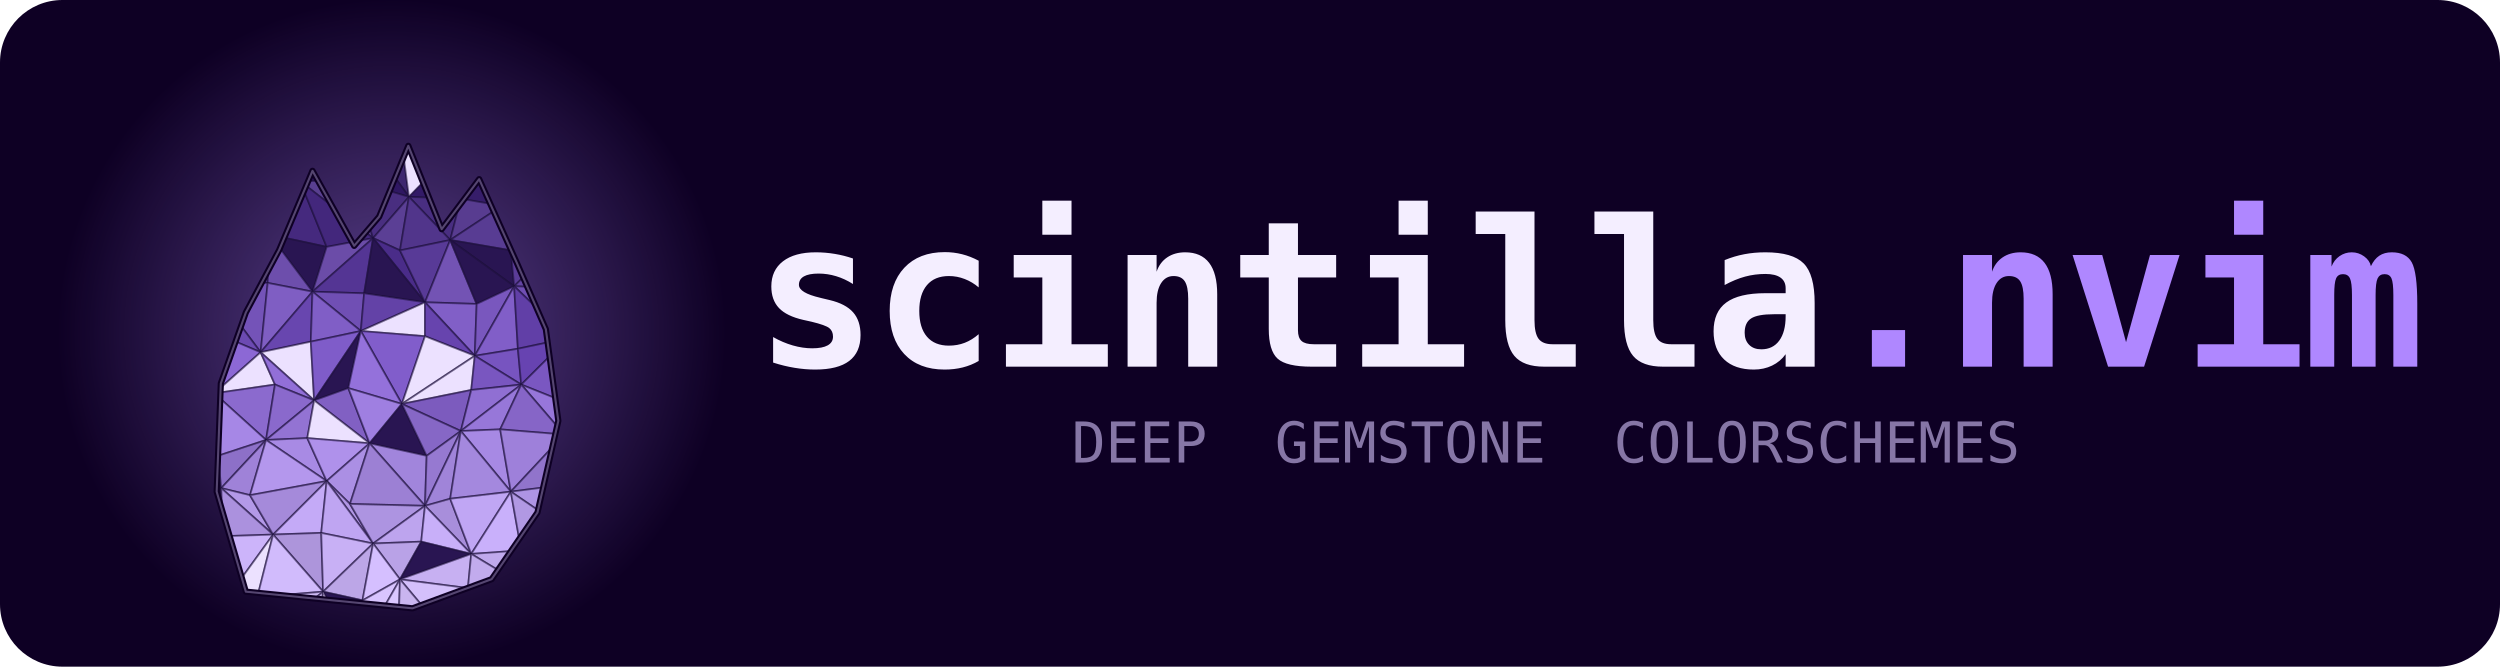
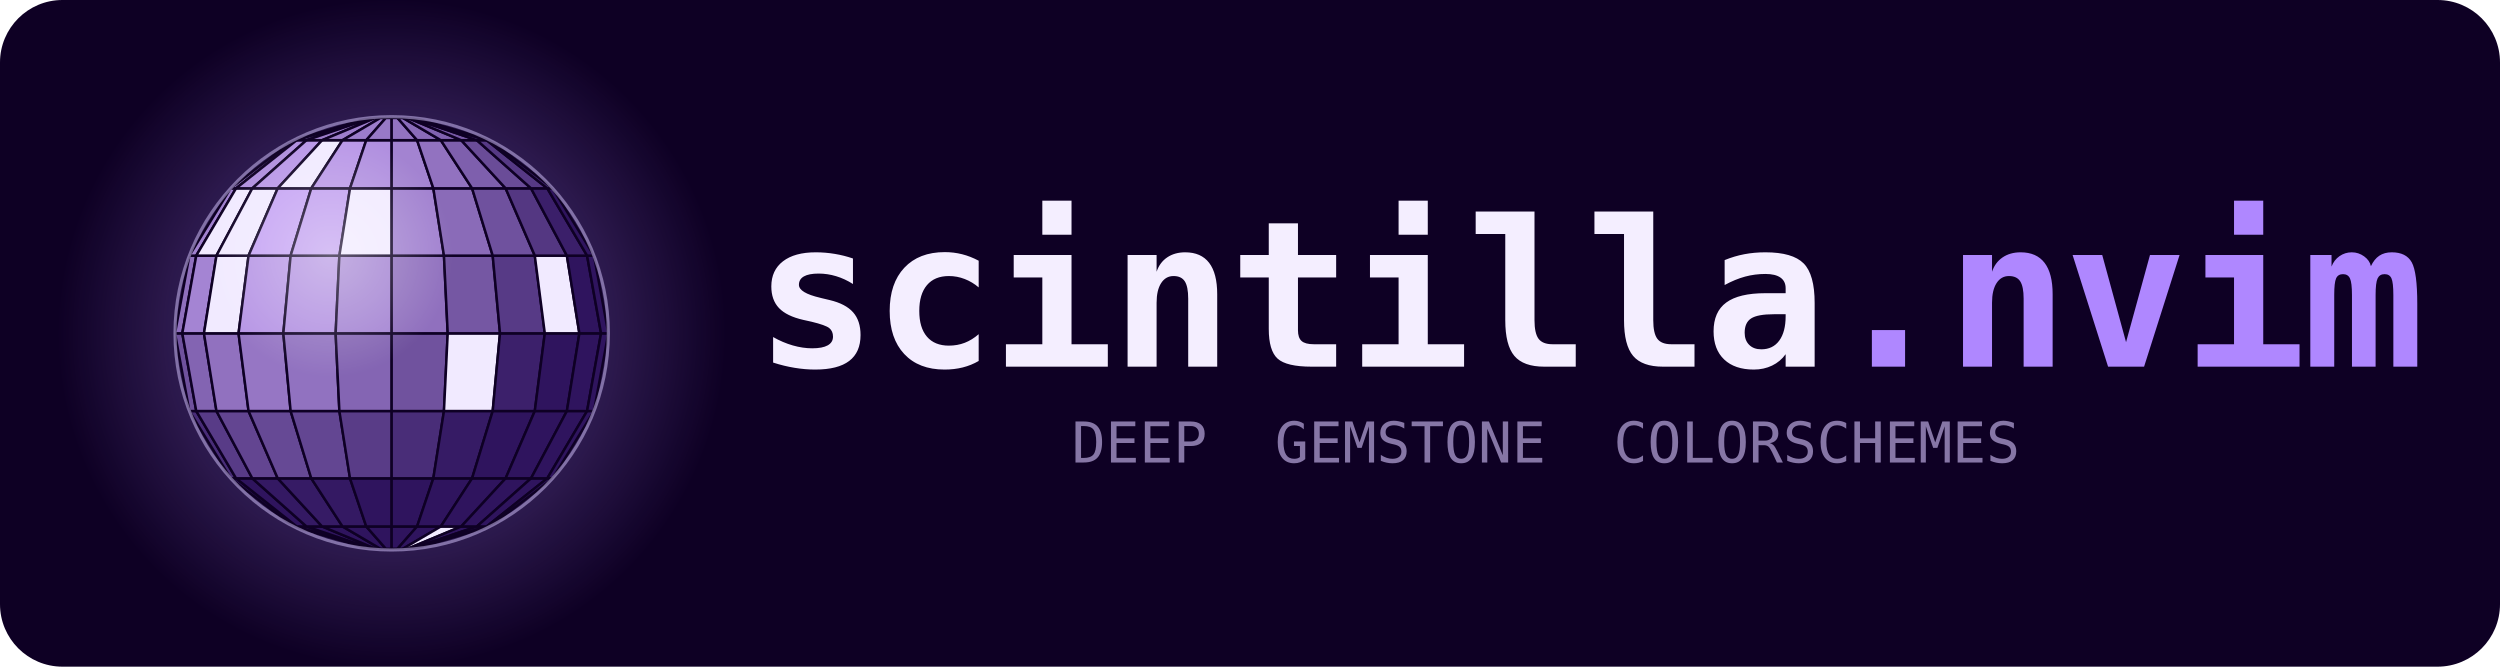
<svg xmlns="http://www.w3.org/2000/svg" viewBox="0 0 1200 320" width="1200" height="320" font-family="ui-monospace, 'SF Mono', 'JetBrains Mono', Menlo, monospace">
  <defs>
    <radialGradient id="glow" cx="0.5" cy="0.5" r="0.5">
-       <stop offset="0" stop-color="#af87ff" stop-opacity="0.5" />
+       <stop offset="0" stop-color="#af87ff" stop-opacity="0.55" />
      <stop offset="1" stop-color="#af87ff" stop-opacity="0" />
    </radialGradient>
-     <clipPath id="mass">
-       <polygon points="40,284 26,236 28,184 40,150 56,120 72,82 92,118 104,104 118,70 134,110 152,86 170,126 184,158 190,202 180,246 158,278 120,292 80,288" />
+     <radialGradient id="sheen" cx="0.36" cy="0.32" r="0.7">
+       <stop offset="0" stop-color="#ffffff" stop-opacity="0.35" />
+       <stop offset="0.4" stop-color="#ffffff" stop-opacity="0" />
+     </radialGradient>
+     <clipPath id="ball">
+       <circle cx="110" cy="160" r="104" />
    </clipPath>
  </defs>
  <rect width="1200" height="320" rx="30" fill="#0e0024" />
  <g transform="translate(78,0)">
    <circle cx="110" cy="160" r="160" fill="url(#glow)" />
-     <g clip-path="url(#mass)" stroke="#1c0f3a" stroke-width="0.9" stroke-linejoin="round" stroke-opacity="0.55">
-       <polygon points="17.2,61.2 53.1,74.8 18.9,90.3" fill="#ece1ff" />
-       <polygon points="53.1,74.8 41.2,86.0 18.9,90.3" fill="#533a86" />
-       <polygon points="53.1,74.8 73.7,68.0 66.0,86.9" fill="#3c236d" />
-       <polygon points="53.1,74.8 66.0,86.9 41.2,86.0" fill="#543c87" />
-       <polygon points="73.7,68.0 94.3,61.2 66.0,86.9" fill="#3b236b" />
-       <polygon points="94.3,61.2 92.6,86.9 66.0,86.9" fill="#2c135d" />
-       <polygon points="94.3,61.2 114.9,68.8 118.3,94.5" fill="#3e276f" />
-       <polygon points="94.3,61.2 118.3,94.5 92.6,86.9" fill="#2f1762" />
-       <polygon points="114.9,68.8 149.9,62.0 118.3,94.5" fill="#ece1ff" />
-       <polygon points="149.9,62.0 143.2,95.4 118.3,94.5" fill="#331a67" />
-       <polygon points="149.9,62.0 170.6,69.7 162.9,98.8" fill="#442c75" />
-       <polygon points="149.9,62.0 162.9,98.8 143.2,95.4" fill="#361d6a" />
-       <polygon points="170.6,69.7 191.2,62.9 162.9,98.8" fill="#462e77" />
-       <polygon points="191.2,62.9 187.8,85.2 162.9,98.8" fill="#ece1ff" />
-       <polygon points="191.2,62.9 211.8,70.5 213.4,92.8" fill="#472f78" />
-       <polygon points="191.2,62.9 213.4,92.8 187.8,85.2" fill="#371e69" />
-       <polygon points="18.9,90.3 41.2,86.0 51.4,112.6" fill="#4d3384" />
-       <polygon points="18.9,90.3 51.4,112.6 20.6,120.2" fill="#604499" />
-       <polygon points="41.2,86.0 66.0,86.9 51.4,112.6" fill="#3b2071" />
-       <polygon points="66.0,86.9 78.8,118.5 51.4,112.6" fill="#45297e" />
-       <polygon points="66.0,86.9 92.6,86.9 101.1,114.3" fill="#593f90" />
-       <polygon points="66.0,86.9 101.1,114.3 78.8,118.5" fill="#43277c" />
-       <polygon points="92.6,86.9 118.3,94.5 101.1,114.3" fill="#492e80" />
-       <polygon points="118.3,94.5 114.0,120.2 101.1,114.3" fill="#5b3f95" />
-       <polygon points="118.3,94.5 143.2,95.4 138.1,115.2" fill="#492e81" />
-       <polygon points="118.3,94.5 138.1,115.2 114.0,120.2" fill="#51358b" />
-       <polygon points="143.2,95.4 162.9,98.8 138.1,115.2" fill="#583c90" />
-       <polygon points="162.9,98.8 167.2,120.2 138.1,115.2" fill="#583c93" />
-       <polygon points="162.9,98.8 187.8,85.2 191.2,115.2" fill="#ece1ff" />
-       <polygon points="162.9,98.8 191.2,115.2 167.2,120.2" fill="#664aa1" />
-       <polygon points="187.8,85.2 213.4,92.8 191.2,115.2" fill="#381d6f" />
-       <polygon points="213.4,92.8 218.6,121.1 191.2,115.2" fill="#5b3f95" />
-       <polygon points="20.6,120.2 51.4,112.6 22.3,135.8" fill="#4e308b" />
-       <polygon points="51.4,112.6 50.5,135.8 22.3,135.8" fill="#563795" />
-       <polygon points="51.4,112.6 78.8,118.5 72.0,140.0" fill="#291552" />
-       <polygon points="51.4,112.6 72.0,140.0 50.5,135.8" fill="#6d4eac" />
-       <polygon points="78.8,118.5 101.1,114.3 72.0,140.0" fill="#6b4ca8" />
-       <polygon points="101.1,114.3 96.8,140.8 72.0,140.0" fill="#543594" />
-       <polygon points="101.1,114.3 114.0,120.2 126.0,145.1" fill="#4a2c89" />
-       <polygon points="101.1,114.3 126.0,145.1 96.8,140.8" fill="#291552" />
-       <polygon points="114.0,120.2 138.1,115.2 126.0,145.1" fill="#583a97" />
-       <polygon points="138.1,115.2 150.8,145.9 126.0,145.1" fill="#7353b4" />
-       <polygon points="138.1,115.2 167.2,120.2 168.8,137.4" fill="#291552" />
-       <polygon points="138.1,115.2 168.8,137.4 150.8,145.9" fill="#291552" />
-       <polygon points="167.2,120.2 191.2,115.2 168.8,137.4" fill="#5b3c98" />
-       <polygon points="191.2,115.2 193.7,138.3 168.8,137.4" fill="#6344a3" />
-       <polygon points="191.2,115.2 218.6,121.1 222.8,142.6" fill="#4a2b88" />
-       <polygon points="191.2,115.2 222.8,142.6 193.7,138.3" fill="#533393" />
-       <polygon points="22.3,135.8 50.5,135.8 47.1,169.1" fill="#7453b8" />
-       <polygon points="22.3,135.8 47.1,169.1 23.1,158.9" fill="#6c4ab2" />
-       <polygon points="50.5,135.8 72.0,140.0 47.1,169.1" fill="#7f5ec3" />
-       <polygon points="72.0,140.0 71.2,164.0 47.1,169.1" fill="#6846af" />
-       <polygon points="72.0,140.0 96.8,140.8 95.2,158.9" fill="#704fb4" />
-       <polygon points="72.0,140.0 95.2,158.9 71.2,164.0" fill="#805ec6" />
-       <polygon points="96.8,140.8 126.0,145.1 95.2,158.9" fill="#6342a7" />
-       <polygon points="126.0,145.1 126.0,161.4 95.2,158.9" fill="#ece1ff" />
-       <polygon points="126.0,145.1 150.8,145.9 149.9,170.8" fill="#815fc7" />
-       <polygon points="126.0,145.1 149.9,170.8 126.0,161.4" fill="#6744ae" />
-       <polygon points="150.8,145.9 168.8,137.4 149.9,170.8" fill="#7957be" />
-       <polygon points="168.8,137.4 170.6,167.4 149.9,170.8" fill="#815ec8" />
-       <polygon points="168.8,137.4 193.7,138.3 194.6,162.3" fill="#704fb3" />
-       <polygon points="168.8,137.4 194.6,162.3 170.6,167.4" fill="#613fa7" />
-       <polygon points="193.7,138.3 222.8,142.6 194.6,162.3" fill="#6b4aaf" />
-       <polygon points="222.8,142.6 210.9,164.8 194.6,162.3" fill="#8361ca" />
-       <polygon points="23.1,158.9 47.1,169.1 24.9,188.8" fill="#8c68d5" />
-       <polygon points="47.1,169.1 54.0,184.6 24.9,188.8" fill="#ece1ff" />
-       <polygon points="47.1,169.1 71.2,164.0 72.8,192.2" fill="#ece1ff" />
-       <polygon points="47.1,169.1 72.8,192.2 54.0,184.6" fill="#926fd8" />
-       <polygon points="71.2,164.0 95.2,158.9 72.8,192.2" fill="#7f5cc9" />
-       <polygon points="95.2,158.9 89.2,186.3 72.8,192.2" fill="#291552" />
-       <polygon points="95.2,158.9 126.0,161.4 114.9,193.9" fill="#815dcb" />
-       <polygon points="95.2,158.9 114.9,193.9 89.2,186.3" fill="#9471db" />
-       <polygon points="126.0,161.4 149.9,170.8 114.9,193.9" fill="#ece1ff" />
-       <polygon points="149.9,170.8 148.2,187.2 114.9,193.9" fill="#ece1ff" />
-       <polygon points="149.9,170.8 170.6,167.4 172.2,184.6" fill="#7754c0" />
-       <polygon points="149.9,170.8 172.2,184.6 148.2,187.2" fill="#7956c0" />
-       <polygon points="170.6,167.4 194.6,162.3 172.2,184.6" fill="#6743b1" />
-       <polygon points="194.6,162.3 191.2,192.2 172.2,184.6" fill="#7a57c1" />
-       <polygon points="194.6,162.3 210.9,164.8 216.8,185.4" fill="#815dca" />
-       <polygon points="194.6,162.3 216.8,185.4 191.2,192.2" fill="#8462cb" />
-       <polygon points="24.9,188.8 54.0,184.6 49.7,211.2" fill="#8b6ace" />
-       <polygon points="24.9,188.8 49.7,211.2 26.6,218.8" fill="#a687e6" />
-       <polygon points="54.0,184.6 72.8,192.2 49.7,211.2" fill="#8a69cc" />
-       <polygon points="72.8,192.2 69.5,210.3 49.7,211.2" fill="#9373d3" />
-       <polygon points="72.8,192.2 89.2,186.3 99.4,212.8" fill="#8160c3" />
-       <polygon points="72.8,192.2 99.4,212.8 69.5,210.3" fill="#ece1ff" />
-       <polygon points="89.2,186.3 114.9,193.9 99.4,212.8" fill="#9f7fe1" />
-       <polygon points="114.9,193.9 126.8,218.8 99.4,212.8" fill="#291552" />
-       <polygon points="114.9,193.9 148.2,187.2 143.2,206.9" fill="#7c5bbe" />
-       <polygon points="114.9,193.9 143.2,206.9 126.8,218.8" fill="#8667c6" />
-       <polygon points="148.2,187.2 172.2,184.6 143.2,206.9" fill="#906fd3" />
-       <polygon points="172.2,184.6 162.1,206.1 143.2,206.9" fill="#9777d9" />
-       <polygon points="172.2,184.6 191.2,192.2 192.8,208.6" fill="#9776da" />
-       <polygon points="172.2,184.6 192.8,208.6 162.1,206.1" fill="#8665c7" />
-       <polygon points="191.2,192.2 216.8,185.4 192.8,208.6" fill="#8565c8" />
-       <polygon points="216.8,185.4 220.2,214.6 192.8,208.6" fill="#291552" />
-       <polygon points="26.6,218.8 49.7,211.2 28.2,234.3" fill="#8d70c8" />
-       <polygon points="49.7,211.2 42.0,237.7 28.2,234.3" fill="#9f82d8" />
-       <polygon points="49.7,211.2 69.5,210.3 78.8,230.9" fill="#a88ae4" />
-       <polygon points="49.7,211.2 78.8,230.9 42.0,237.7" fill="#b497ed" />
-       <polygon points="69.5,210.3 99.4,212.8 78.8,230.9" fill="#af91eb" />
-       <polygon points="99.4,212.8 90.0,241.9 78.8,230.9" fill="#ab8fe4" />
-       <polygon points="99.4,212.8 126.8,218.8 126.0,242.8" fill="#a185dc" />
-       <polygon points="99.4,212.8 126.0,242.8 90.0,241.9" fill="#9c80d4" />
-       <polygon points="126.8,218.8 143.2,206.9 126.0,242.8" fill="#9679d1" />
-       <polygon points="143.2,206.9 138.1,239.4 126.0,242.8" fill="#a084d9" />
-       <polygon points="143.2,206.9 162.1,206.1 167.2,236.0" fill="#a789e4" />
-       <polygon points="143.2,206.9 167.2,236.0 138.1,239.4" fill="#a488de" />
-       <polygon points="162.1,206.1 192.8,208.6 167.2,236.0" fill="#9e80da" />
-       <polygon points="192.8,208.6 193.7,232.6 167.2,236.0" fill="#9174cb" />
-       <polygon points="192.8,208.6 220.2,214.6 215.2,233.4" fill="#ece1ff" />
-       <polygon points="192.8,208.6 215.2,233.4 193.7,232.6" fill="#8f72c9" />
-       <polygon points="28.2,234.3 42.0,237.7 53.1,256.6" fill="#b399e8" />
-       <polygon points="28.2,234.3 53.1,256.6 29.1,257.4" fill="#ab91de" />
-       <polygon points="42.0,237.7 78.8,230.9 53.1,256.6" fill="#a58ada" />
-       <polygon points="78.8,230.9 76.2,255.8 53.1,256.6" fill="#c4aaf7" />
-       <polygon points="78.8,230.9 90.0,241.9 101.1,260.9" fill="#b196e5" />
-       <polygon points="78.8,230.9 101.1,260.9 76.2,255.8" fill="#bfa5f2" />
-       <polygon points="90.0,241.9 126.0,242.8 101.1,260.9" fill="#ad94e1" />
-       <polygon points="126.0,242.8 124.2,260.0 101.1,260.9" fill="#bda4ee" />
-       <polygon points="126.0,242.8 138.1,239.4 148.2,265.9" fill="#a88edb" />
-       <polygon points="126.0,242.8 148.2,265.9 124.2,260.0" fill="#c8aff9" />
-       <polygon points="138.1,239.4 167.2,236.0 148.2,265.9" fill="#c0a6f4" />
-       <polygon points="167.2,236.0 172.2,264.2 148.2,265.9" fill="#c9b0fb" />
-       <polygon points="167.2,236.0 193.7,232.6 196.2,255.8" fill="#ae94e4" />
-       <polygon points="167.2,236.0 196.2,255.8 172.2,264.2" fill="#b198e3" />
-       <polygon points="193.7,232.6 215.2,233.4 196.2,255.8" fill="#a085d5" />
-       <polygon points="215.2,233.4 219.4,254.9 196.2,255.8" fill="#b89eeb" />
-       <polygon points="29.1,257.4 53.1,256.6 30.8,287.4" fill="#ccb4fa" />
-       <polygon points="53.1,256.6 45.5,286.6 30.8,287.4" fill="#ece1ff" />
-       <polygon points="53.1,256.6 76.2,255.8 77.1,284.0" fill="#ad95db" />
-       <polygon points="53.1,256.6 77.1,284.0 45.5,286.6" fill="#d1bbfc" />
-       <polygon points="76.2,255.8 101.1,260.9 77.1,284.0" fill="#c8b0f5" />
-       <polygon points="101.1,260.9 96.0,288.2 77.1,284.0" fill="#bca6e7" />
-       <polygon points="101.1,260.9 124.2,260.0 114.0,278.1" fill="#b9a2e7" />
-       <polygon points="101.1,260.9 114.0,278.1 96.0,288.2" fill="#d5bfff" />
-       <polygon points="124.2,260.0 148.2,265.9 114.0,278.1" fill="#291552" />
-       <polygon points="148.2,265.9 146.6,282.3 114.0,278.1" fill="#c7b0f2" />
-       <polygon points="148.2,265.9 172.2,264.2 173.9,281.4" fill="#c0a9ed" />
-       <polygon points="148.2,265.9 173.9,281.4 146.6,282.3" fill="#c2abed" />
-       <polygon points="172.2,264.2 196.2,255.8 173.9,281.4" fill="#d0b8fe" />
-       <polygon points="196.2,255.8 192.0,285.7 173.9,281.4" fill="#291552" />
-       <polygon points="196.2,255.8 219.4,254.9 210.1,289.9" fill="#c2aaef" />
-       <polygon points="196.2,255.8 210.1,289.9 192.0,285.7" fill="#c6b0f1" />
-       <polygon points="30.8,287.4 45.5,286.6 41.2,313.1" fill="#291552" />
-       <polygon points="30.8,287.4 41.2,313.1 18.1,302.9" fill="#291552" />
-       <polygon points="45.5,286.6 77.1,284.0 41.2,313.1" fill="#ccb8f2" />
-       <polygon points="77.1,284.0 75.4,301.2 41.2,313.1" fill="#bfabe5" />
-       <polygon points="77.1,284.0 96.0,288.2 93.5,313.9" fill="#291552" />
-       <polygon points="77.1,284.0 93.5,313.9 75.4,301.2" fill="#e5d1ff" />
-       <polygon points="96.0,288.2 114.0,278.1 93.5,313.9" fill="#d8c4fe" />
-       <polygon points="114.0,278.1 113.2,302.1 93.5,313.9" fill="#dbc7ff" />
-       <polygon points="114.0,278.1 146.6,282.3 144.8,314.8" fill="#d4c0fb" />
-       <polygon points="114.0,278.1 144.8,314.8 113.2,302.1" fill="#c9b5ef" />
-       <polygon points="146.6,282.3 173.9,281.4 144.8,314.8" fill="#dbc7ff" />
-       <polygon points="173.9,281.4 174.8,304.6 144.8,314.8" fill="#dfcbff" />
-       <polygon points="173.9,281.4 192.0,285.7 192.0,302.9" fill="#d7c3fe" />
-       <polygon points="173.9,281.4 192.0,302.9 174.8,304.6" fill="#c5b1eb" />
-       <polygon points="192.0,285.7 210.1,289.9 192.0,302.9" fill="#dfcbff" />
-       <polygon points="210.1,289.9 211.8,305.4 192.0,302.9" fill="#dbc7ff" />
-       <polygon points="18.1,302.9 41.2,313.1 19.8,332.9" fill="#e5d1ff" />
-       <polygon points="41.2,313.1 54.8,336.2 19.8,332.9" fill="#cab6f0" />
-       <polygon points="41.2,313.1 75.4,301.2 68.6,337.1" fill="#ece1ff" />
-       <polygon points="41.2,313.1 68.6,337.1 54.8,336.2" fill="#c8b4ee" />
-       <polygon points="75.4,301.2 93.5,313.9 68.6,337.1" fill="#d1bdf7" />
-       <polygon points="93.5,313.9 89.2,326.1 68.6,337.1" fill="#d6c2fc" />
-       <polygon points="93.5,313.9 113.2,302.1 125.1,326.9" fill="#d7c3fd" />
-       <polygon points="93.5,313.9 125.1,326.9 89.2,326.1" fill="#dcc8ff" />
-       <polygon points="113.2,302.1 144.8,314.8 125.1,326.9" fill="#e5d1ff" />
-       <polygon points="144.8,314.8 143.2,331.1 125.1,326.9" fill="#dac6ff" />
-       <polygon points="144.8,314.8 174.8,304.6 162.1,336.2" fill="#e3cfff" />
-       <polygon points="144.8,314.8 162.1,336.2 143.2,331.1" fill="#d8c4fe" />
-       <polygon points="174.8,304.6 192.0,302.9 162.1,336.2" fill="#d1bdf7" />
-       <polygon points="192.0,302.9 194.6,326.1 162.1,336.2" fill="#decaff" />
-       <polygon points="192.0,302.9 211.8,305.4 216.0,326.9" fill="#cfbbf5" />
-       <polygon points="192.0,302.9 216.0,326.9 194.6,326.1" fill="#ece1ff" />
+     <g clip-path="url(#ball)" stroke="#0e0024" stroke-width="1.2" stroke-linejoin="round">
+       <polygon points="99.1,263.4 99.5,263.4 64.4,252.7 62.8,252.7" fill="#f1eaff" />
+       <polygon points="99.5,263.4 100.6,263.4 69.1,252.7 64.4,252.7" fill="#2f145e" />
+       <polygon points="100.6,263.4 102.3,263.4 76.6,252.7 69.1,252.7" fill="#2f145e" />
+       <polygon points="102.3,263.4 104.6,263.4 86.4,252.7 76.6,252.7" fill="#2f145e" />
+       <polygon points="104.6,263.4 107.2,263.4 97.8,252.7 86.4,252.7" fill="#2f145e" />
+       <polygon points="107.2,263.4 110.0,263.4 110.0,252.7 97.8,252.7" fill="#2f145e" />
+       <polygon points="110.0,263.4 112.8,263.4 122.2,252.7 110.0,252.7" fill="#2f145e" />
+       <polygon points="112.8,263.4 115.4,263.4 133.6,252.7 122.2,252.7" fill="#2f145e" />
+       <polygon points="115.4,263.4 117.7,263.4 143.4,252.7 133.6,252.7" fill="#f1eaff" />
+       <polygon points="117.7,263.4 119.4,263.4 150.9,252.7 143.4,252.7" fill="#2f145e" />
+       <polygon points="119.4,263.4 120.5,263.4 155.6,252.7 150.9,252.7" fill="#2f145e" />
+       <polygon points="120.5,263.4 120.9,263.4 157.2,252.7 155.6,252.7" fill="#2f145e" />
+       <polygon points="62.8,252.7 64.4,252.7 35.3,229.6 32.7,229.6" fill="#2f145e" />
+       <polygon points="64.4,252.7 69.1,252.7 43.1,229.6 35.3,229.6" fill="#2f145e" />
+       <polygon points="69.1,252.7 76.6,252.7 55.3,229.6 43.1,229.6" fill="#341963" />
+       <polygon points="76.6,252.7 86.4,252.7 71.4,229.6 55.3,229.6" fill="#361b65" />
+       <polygon points="86.4,252.7 97.8,252.7 90.0,229.6 71.4,229.6" fill="#341963" />
+       <polygon points="97.8,252.7 110.0,252.7 110.0,229.6 90.0,229.6" fill="#2f145e" />
+       <polygon points="110.0,252.7 122.2,252.7 130.0,229.6 110.0,229.6" fill="#2f145e" />
+       <polygon points="122.2,252.7 133.6,252.7 148.6,229.6 130.0,229.6" fill="#2f145e" />
+       <polygon points="133.6,252.7 143.4,252.7 164.7,229.6 148.6,229.6" fill="#2f145e" />
+       <polygon points="143.4,252.7 150.9,252.7 176.9,229.6 164.7,229.6" fill="#2f145e" />
+       <polygon points="150.9,252.7 155.6,252.7 184.7,229.6 176.9,229.6" fill="#2f145e" />
+       <polygon points="155.6,252.7 157.2,252.7 187.3,229.6 184.7,229.6" fill="#2f145e" />
+       <polygon points="32.7,229.6 35.3,229.6 16.2,197.3 12.9,197.3" fill="#482c77" />
+       <polygon points="35.3,229.6 43.1,229.6 25.9,197.3 16.2,197.3" fill="#583b87" />
+       <polygon points="43.1,229.6 55.3,229.6 41.3,197.3 25.9,197.3" fill="#634591" />
+       <polygon points="55.3,229.6 71.4,229.6 61.5,197.3 41.3,197.3" fill="#664995" />
+       <polygon points="71.4,229.6 90.0,229.6 84.9,197.3 61.5,197.3" fill="#634692" />
+       <polygon points="90.0,229.6 110.0,229.6 110.0,197.3 84.9,197.3" fill="#593c87" />
+       <polygon points="110.0,229.6 130.0,229.6 135.1,197.3 110.0,197.3" fill="#492d78" />
+       <polygon points="130.0,229.6 148.6,229.6 158.5,197.3 135.1,197.3" fill="#361b65" />
+       <polygon points="148.6,229.6 164.7,229.6 178.7,197.3 158.5,197.3" fill="#2f145e" />
+       <polygon points="164.7,229.6 176.9,229.6 194.1,197.3 178.7,197.3" fill="#2f145e" />
+       <polygon points="176.9,229.6 184.7,229.6 203.8,197.3 194.1,197.3" fill="#2f145e" />
+       <polygon points="184.7,229.6 187.3,229.6 207.1,197.3 203.8,197.3" fill="#2f145e" />
+       <polygon points="12.9,197.3 16.2,197.3 9.5,160.0 6.0,160.0" fill="#6f519d" />
+       <polygon points="16.2,197.3 25.9,197.3 19.9,160.0 9.5,160.0" fill="#8364b2" />
+       <polygon points="25.9,197.3 41.3,197.3 36.5,160.0 19.9,160.0" fill="#9171bf" />
+       <polygon points="41.3,197.3 61.5,197.3 58.0,160.0 36.5,160.0" fill="#9676c4" />
+       <polygon points="61.5,197.3 84.9,197.3 83.1,160.0 58.0,160.0" fill="#9172c0" />
+       <polygon points="84.9,197.3 110.0,197.3 110.0,160.0 83.1,160.0" fill="#8465b3" />
+       <polygon points="110.0,197.3 135.1,197.3 136.9,160.0 110.0,160.0" fill="#70529e" />
+       <polygon points="135.1,197.3 158.5,197.3 162.0,160.0 136.9,160.0" fill="#f1eaff" />
+       <polygon points="158.5,197.3 178.7,197.3 183.5,160.0 162.0,160.0" fill="#3c206b" />
+       <polygon points="178.7,197.3 194.1,197.3 200.1,160.0 183.5,160.0" fill="#2f145e" />
+       <polygon points="194.1,197.3 203.8,197.3 210.5,160.0 200.1,160.0" fill="#2f145e" />
+       <polygon points="203.8,197.3 207.1,197.3 214.0,160.0 210.5,160.0" fill="#2f145e" />
+       <polygon points="6.0,160.0 9.5,160.0 16.2,122.7 12.9,122.7" fill="#8f6fbd" />
+       <polygon points="9.5,160.0 19.9,160.0 25.9,122.7 16.2,122.7" fill="#a484d3" />
+       <polygon points="19.9,160.0 36.5,160.0 41.3,122.7 25.9,122.7" fill="#f1eaff" />
+       <polygon points="36.5,160.0 58.0,160.0 61.5,122.7 41.3,122.7" fill="#b796e5" />
+       <polygon points="58.0,160.0 83.1,160.0 84.9,122.7 61.5,122.7" fill="#b392e1" />
+       <polygon points="83.1,160.0 110.0,160.0 110.0,122.7 84.9,122.7" fill="#a585d3" />
+       <polygon points="110.0,160.0 136.9,160.0 135.1,122.7 110.0,122.7" fill="#9070be" />
+       <polygon points="136.9,160.0 162.0,160.0 158.5,122.7 135.1,122.7" fill="#7557a3" />
+       <polygon points="162.0,160.0 183.5,160.0 178.7,122.7 158.5,122.7" fill="#573a86" />
+       <polygon points="183.5,160.0 200.1,160.0 194.1,122.7 178.7,122.7" fill="#f1eaff" />
+       <polygon points="200.1,160.0 210.5,160.0 203.8,122.7 194.1,122.7" fill="#2f145e" />
+       <polygon points="210.5,160.0 214.0,160.0 207.1,122.7 203.8,122.7" fill="#2f145e" />
+       <polygon points="12.9,122.7 16.2,122.7 35.3,90.4 32.7,90.4" fill="#a181cf" />
+       <polygon points="16.2,122.7 25.9,122.7 43.1,90.4 35.3,90.4" fill="#f1eaff" />
+       <polygon points="25.9,122.7 41.3,122.7 55.3,90.4 43.1,90.4" fill="#f1eaff" />
+       <polygon points="41.3,122.7 61.5,122.7 71.4,90.4 55.3,90.4" fill="#c5a3f3" />
+       <polygon points="61.5,122.7 84.9,122.7 90.0,90.4 71.4,90.4" fill="#c19fef" />
+       <polygon points="84.9,122.7 110.0,122.7 110.0,90.4 90.0,90.4" fill="#f1eaff" />
+       <polygon points="110.0,122.7 135.1,122.7 130.0,90.4 110.0,90.4" fill="#a282d0" />
+       <polygon points="135.1,122.7 158.5,122.7 148.6,90.4 130.0,90.4" fill="#8a6bb8" />
+       <polygon points="158.5,122.7 178.7,122.7 164.7,90.4 148.6,90.4" fill="#6f519e" />
+       <polygon points="178.7,122.7 194.1,122.7 176.9,90.4 164.7,90.4" fill="#543782" />
+       <polygon points="194.1,122.7 203.8,122.7 184.7,90.4 176.9,90.4" fill="#3b1f6a" />
+       <polygon points="203.8,122.7 207.1,122.7 187.3,90.4 184.7,90.4" fill="#2f145e" />
+       <polygon points="32.7,90.4 35.3,90.4 64.4,67.3 62.8,67.3" fill="#a282d0" />
+       <polygon points="35.3,90.4 43.1,90.4 69.1,67.3 64.4,67.3" fill="#b08fde" />
+       <polygon points="43.1,90.4 55.3,90.4 76.6,67.3 69.1,67.3" fill="#b997e7" />
+       <polygon points="55.3,90.4 71.4,90.4 86.4,67.3 76.6,67.3" fill="#f1eaff" />
+       <polygon points="71.4,90.4 90.0,90.4 97.8,67.3 86.4,67.3" fill="#b997e7" />
+       <polygon points="90.0,90.4 110.0,90.4 110.0,67.3 97.8,67.3" fill="#b08fdf" />
+       <polygon points="110.0,90.4 130.0,90.4 122.2,67.3 110.0,67.3" fill="#a383d1" />
+       <polygon points="130.0,90.4 148.6,90.4 133.6,67.3 122.2,67.3" fill="#9272c0" />
+       <polygon points="148.6,90.4 164.7,90.4 143.4,67.3 133.6,67.3" fill="#7e5fad" />
+       <polygon points="164.7,90.4 176.9,90.4 150.9,67.3 143.4,67.3" fill="#6a4c98" />
+       <polygon points="176.9,90.4 184.7,90.4 155.6,67.3 150.9,67.3" fill="#563985" />
+       <polygon points="184.7,90.4 187.3,90.4 157.2,67.3 155.6,67.3" fill="#452974" />
+       <polygon points="62.8,67.3 64.4,67.3 99.5,56.6 99.1,56.6" fill="#9272c0" />
+       <polygon points="64.4,67.3 69.1,67.3 100.6,56.6 99.5,56.6" fill="#9878c7" />
+       <polygon points="69.1,67.3 76.6,67.3 102.3,56.6 100.6,56.6" fill="#9c7cca" />
+       <polygon points="76.6,67.3 86.4,67.3 104.6,56.6 102.3,56.6" fill="#9e7dcc" />
+       <polygon points="86.4,67.3 97.8,67.3 107.2,56.6 104.6,56.6" fill="#9c7ccb" />
+       <polygon points="97.8,67.3 110.0,67.3 110.0,56.6 107.2,56.6" fill="#9879c7" />
+       <polygon points="110.0,67.3 122.2,67.3 112.8,56.6 110.0,56.6" fill="#9273c1" />
+       <polygon points="122.2,67.3 133.6,67.3 115.4,56.6 112.8,56.6" fill="#8a6bb9" />
+       <polygon points="133.6,67.3 143.4,67.3 117.7,56.6 115.4,56.6" fill="#8162b0" />
+       <polygon points="143.4,67.3 150.9,67.3 119.4,56.6 117.7,56.6" fill="#7859a6" />
+       <polygon points="150.9,67.3 155.6,67.3 120.5,56.6 119.4,56.6" fill="#6e509d" />
+       <polygon points="155.6,67.3 157.2,67.3 120.9,56.6 120.5,56.6" fill="#654894" />
    </g>
-     <polygon points="40,284 26,236 28,184 40,150 56,120 72,82 92,118 104,104 118,70 134,110 152,86 170,126 184,158 190,202 180,246 158,278 120,292 80,288" fill="none" stroke="#0e0024" stroke-width="3" stroke-linejoin="round" />
-     <polygon points="40,284 26,236 28,184 40,150 56,120 72,82 92,118 104,104 118,70 134,110 152,86 170,126 184,158 190,202 180,246 158,278 120,292 80,288" fill="none" stroke="#d9c8ff" stroke-width="1" stroke-opacity="0.35" stroke-linejoin="round" />
+     <circle cx="110" cy="160" r="104" fill="url(#sheen)" />
+     <circle cx="110" cy="160" r="104" fill="none" stroke="#d9c8ff" stroke-opacity="0.5" stroke-width="1.5" />
    <text x="284" y="176" font-size="98" font-weight="700" fill="#f4eeff" textLength="760" lengthAdjust="spacing" letter-spacing="-2">scintilla<tspan fill="#af87ff">.nvim</tspan>
    </text>
    <text x="664" y="222" font-size="27" fill="#8676a6" text-anchor="middle" textLength="560" lengthAdjust="spacing">DEEP  GEMSTONE  COLORSCHEMES</text>
  </g>
</svg>
